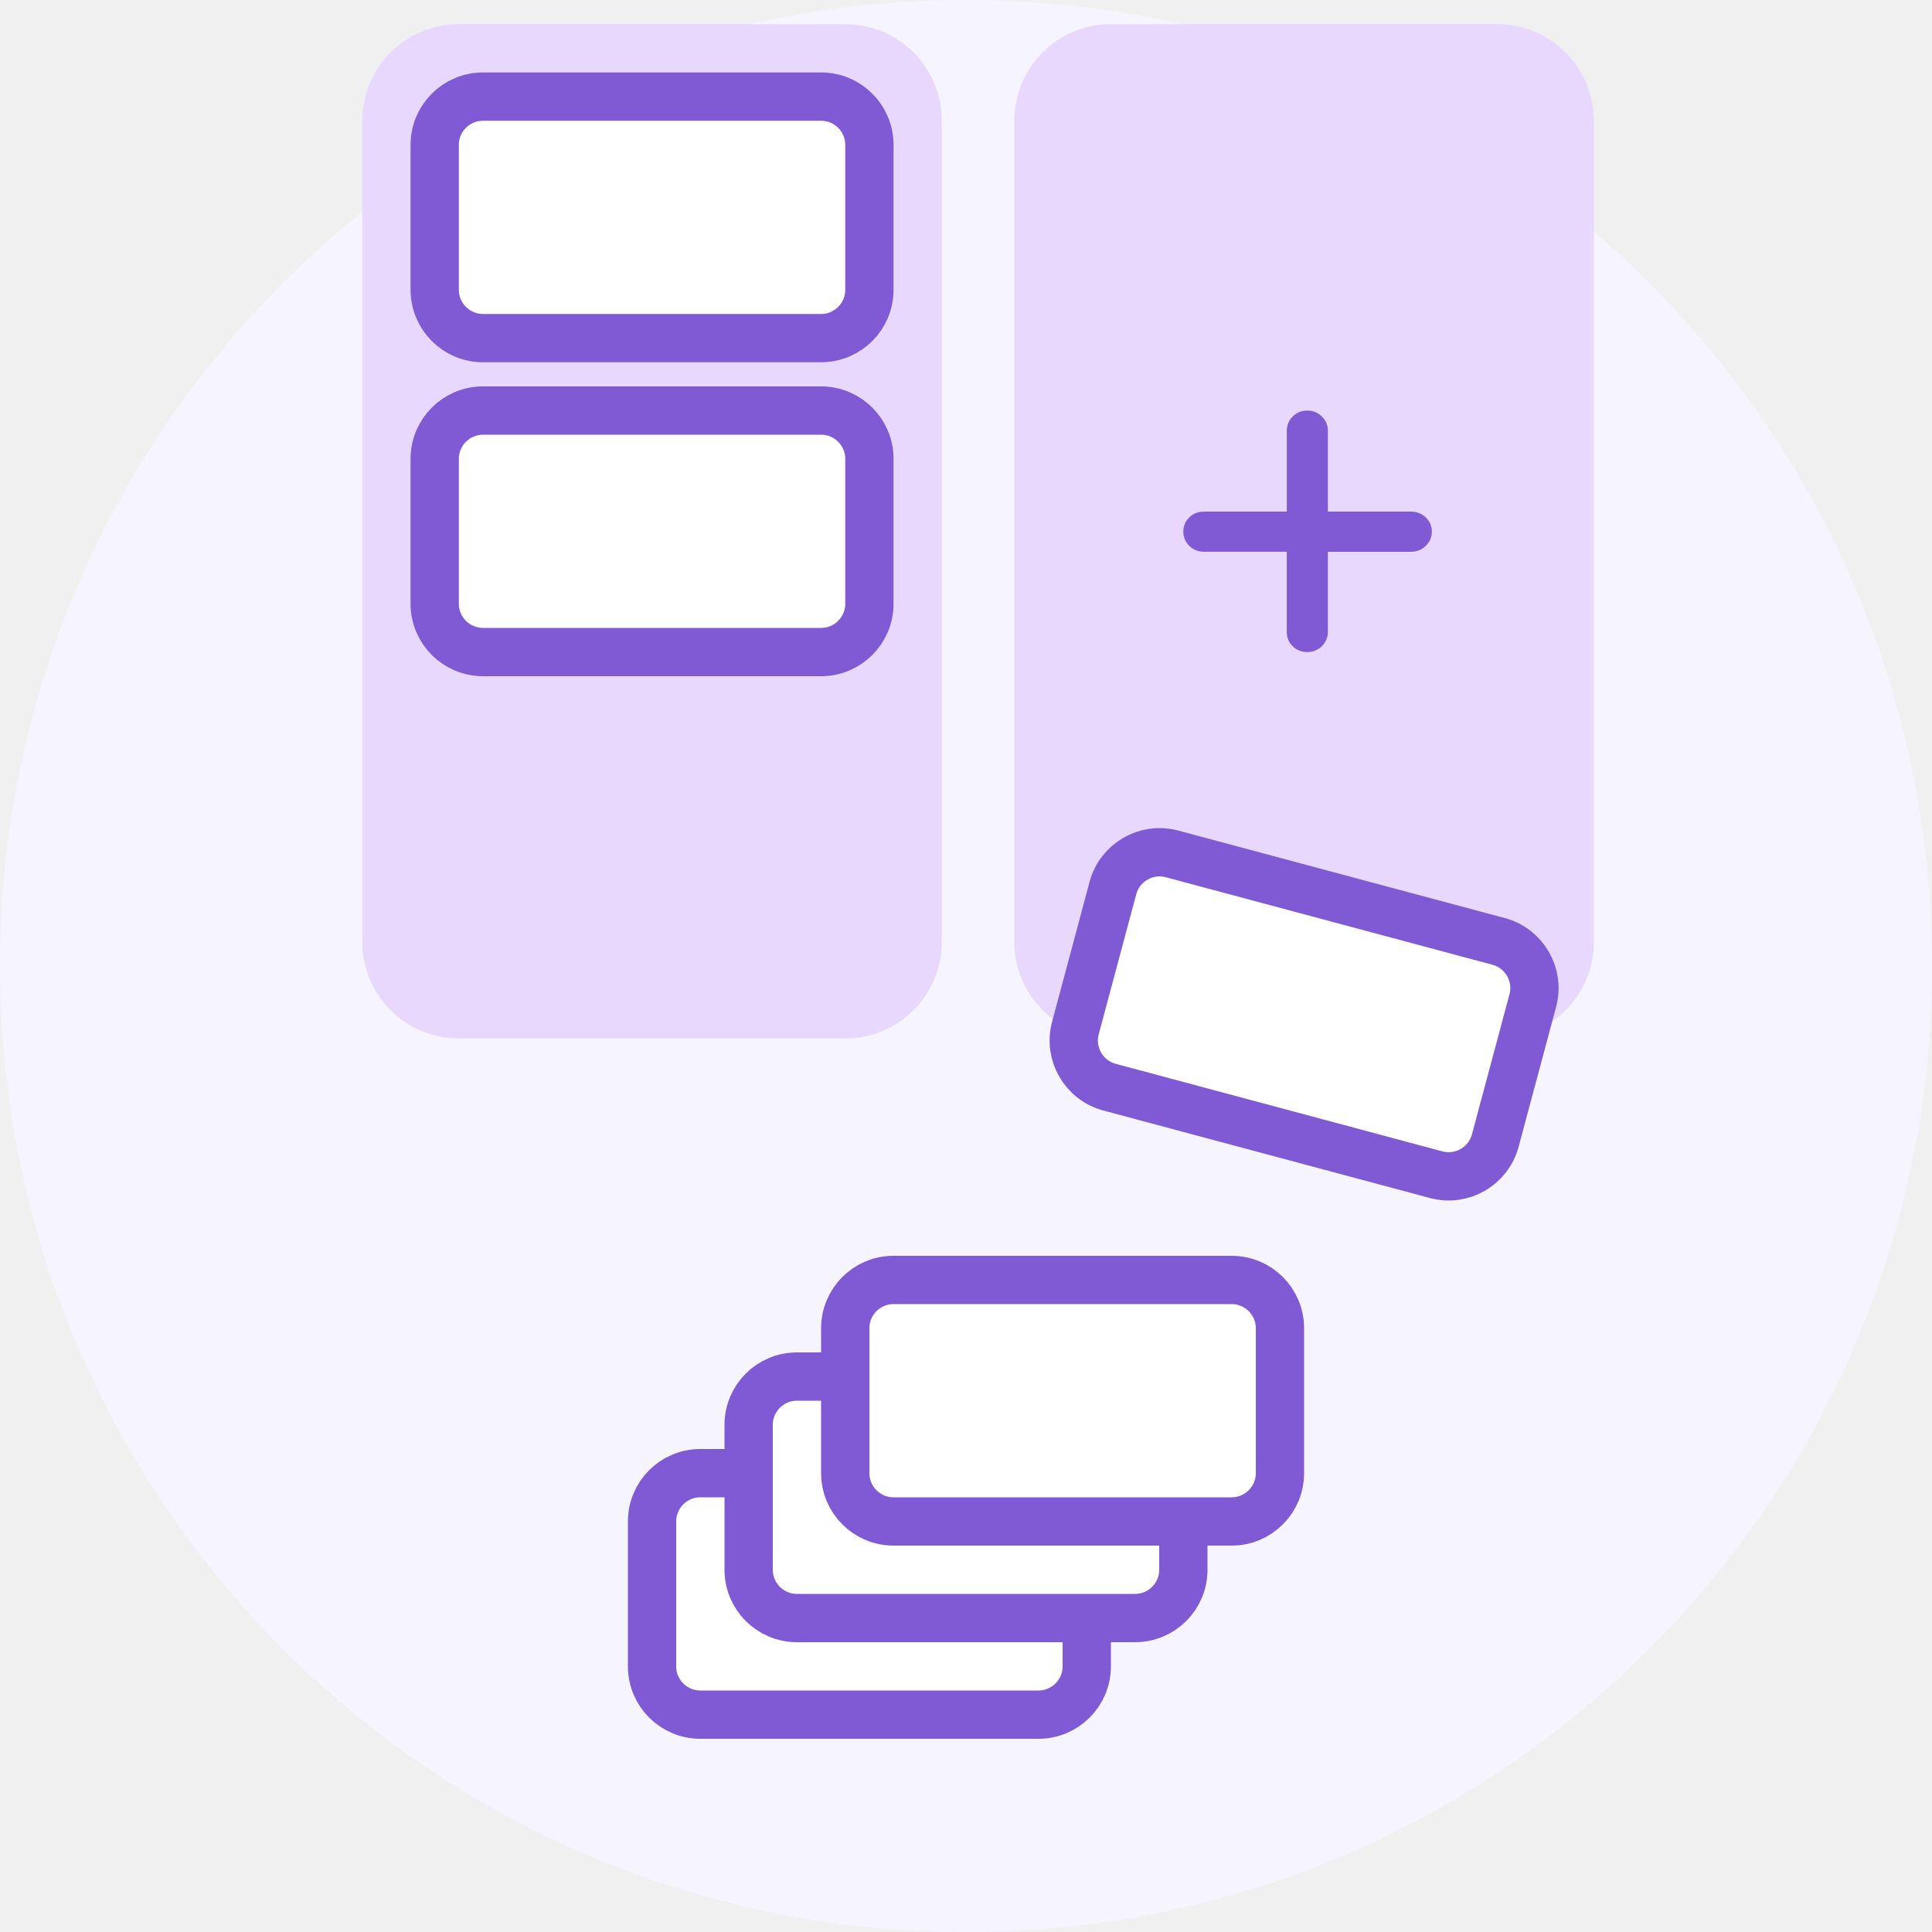
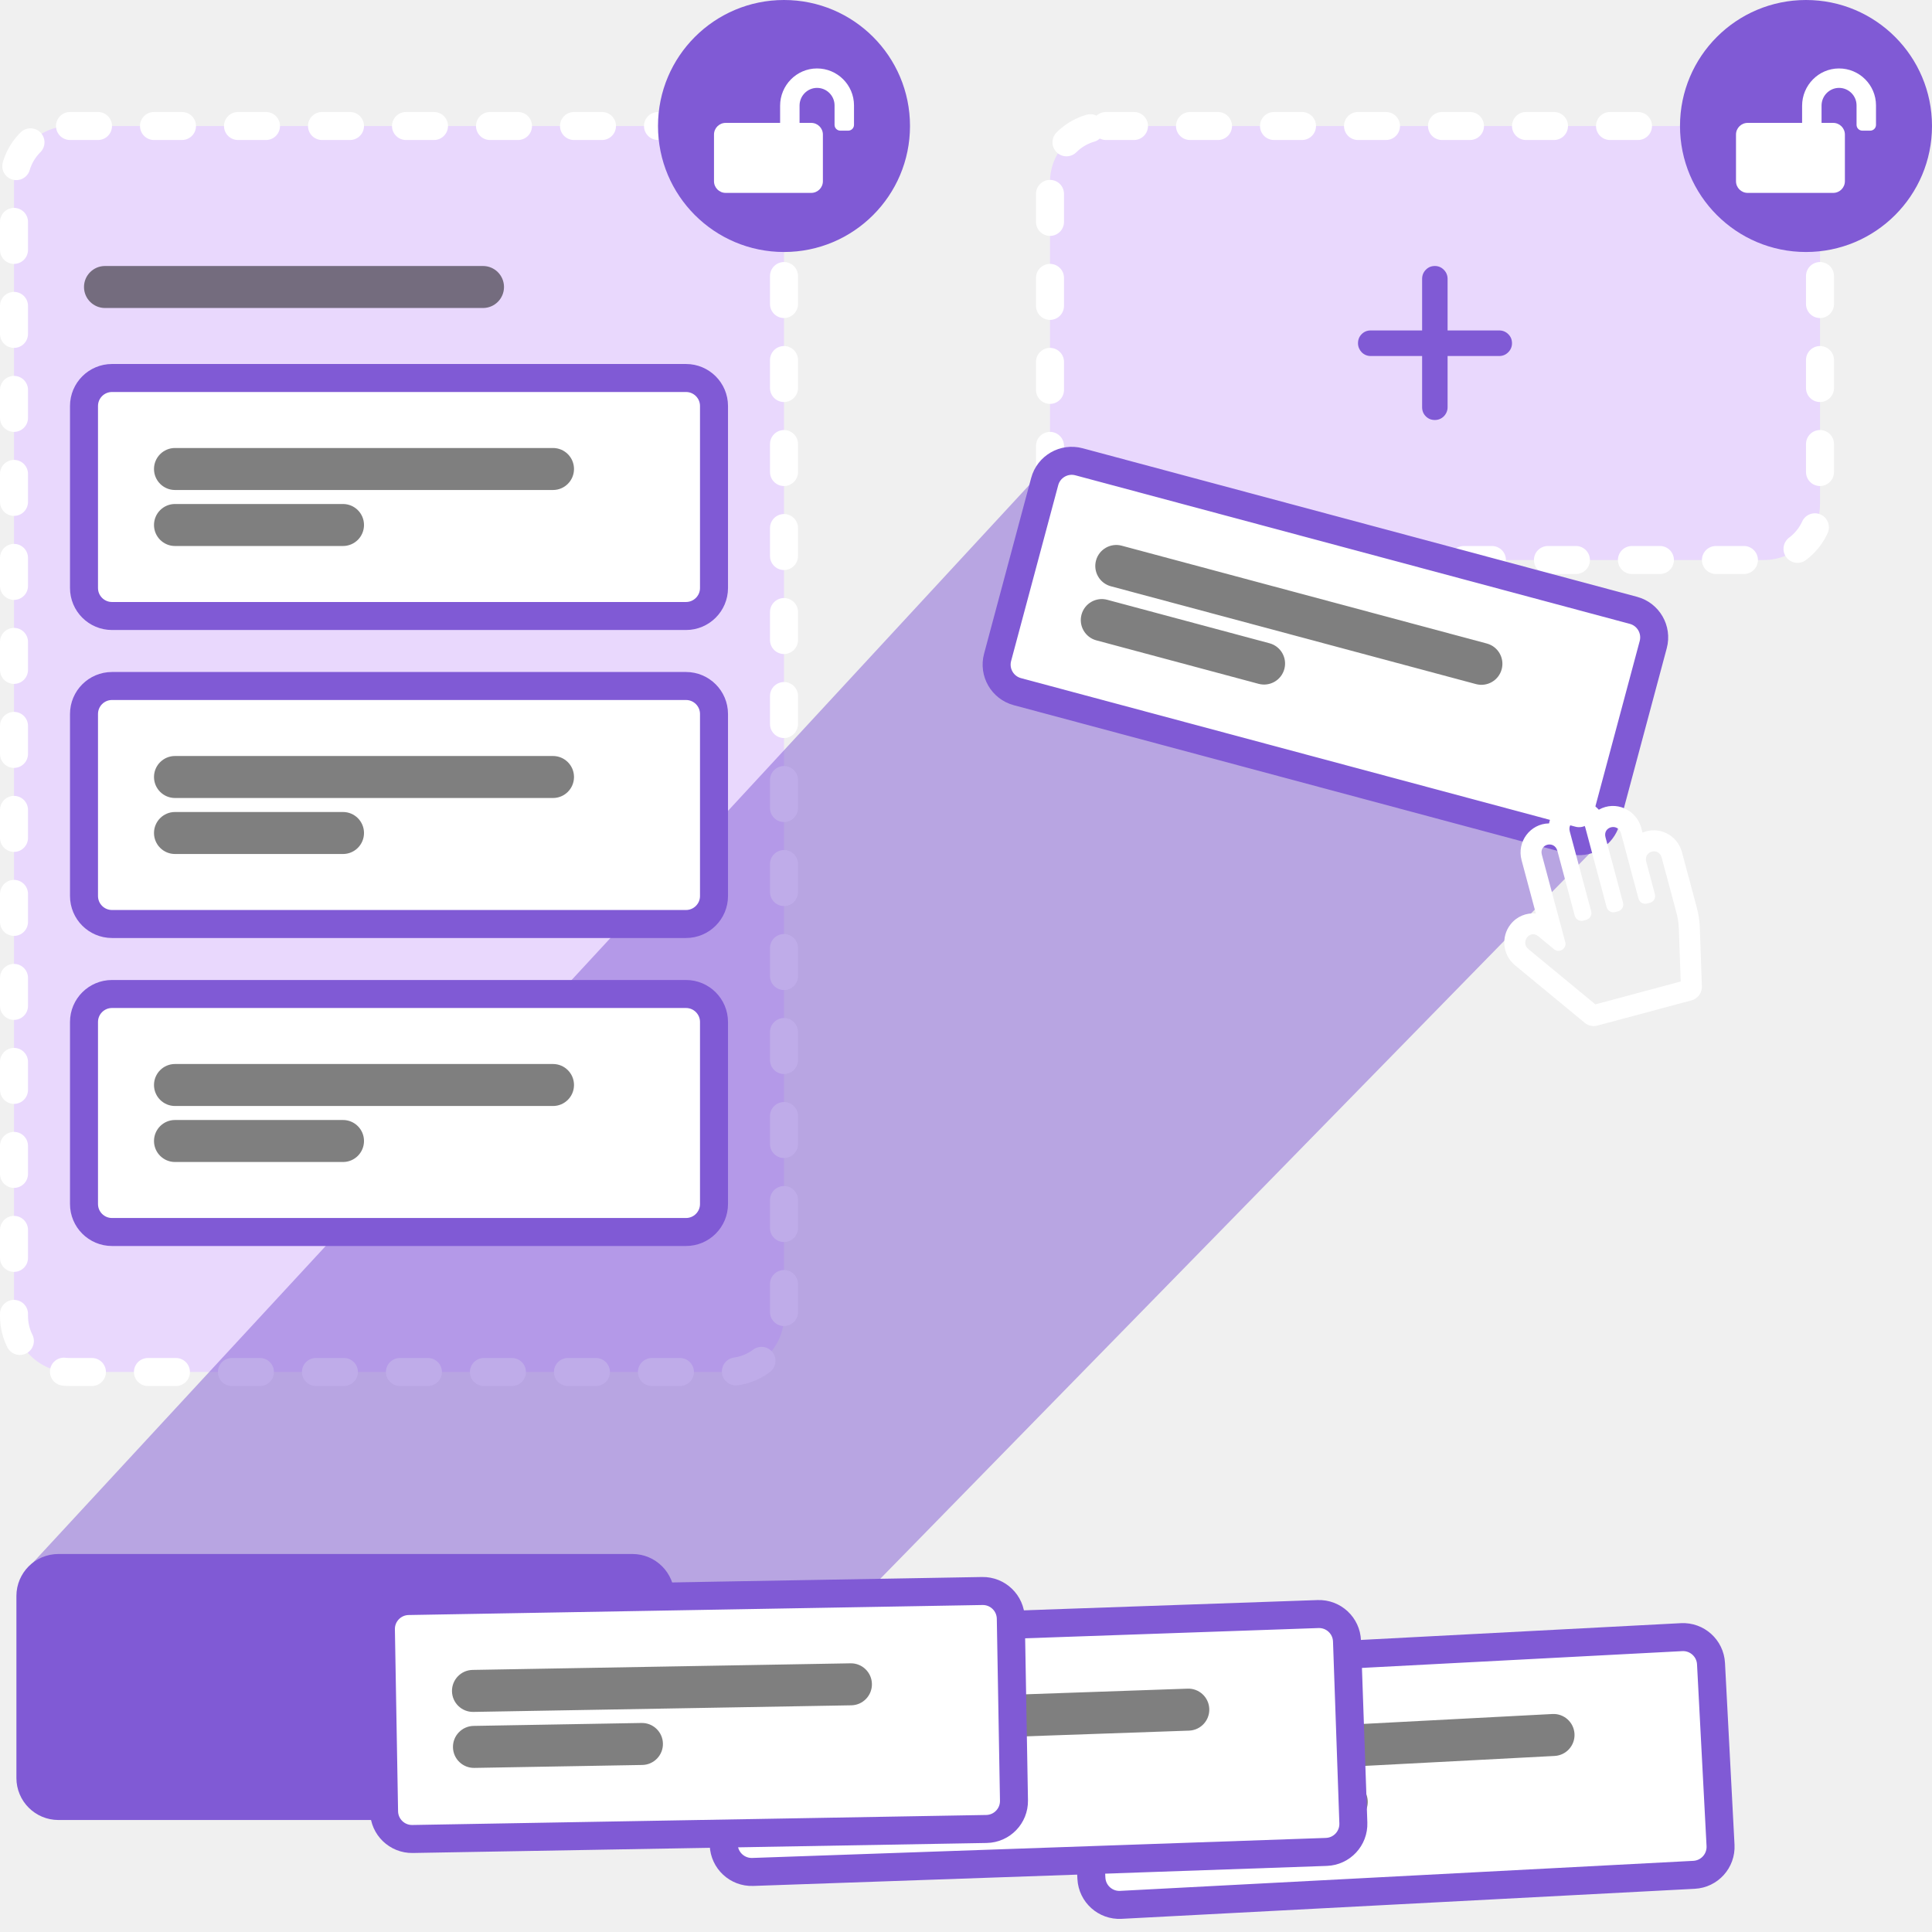
- <svg xmlns="http://www.w3.org/2000/svg" height="80" viewBox="0 0 80 80" width="80">
-   <g fill="none" fill-rule="evenodd">
-     <circle cx="40" cy="40" fill="#f6f5ff" r="40" />
-     <g transform="translate(42 1)">
-       <path d="m4 0h16c2.209 0 4 1.791 4 4v34c0 2.209-1.791 4-4 4h-16c-2.209 0-4-1.791-4-4v-34c0-2.209 1.791-4 4-4z" fill="#e9d8fd" />
-       <path d="m12.135 26c.12 0 .232-.022.335-.065.103-.043.194-.103.27-.18.077-.077.137-.165.18-.265s.065-.207.065-.32v-3.323h3.443c.24 0 .444-.082.611-.245s.25-.359.25-.586c0-.234-.083-.43-.25-.591-.167-.16-.37-.24-.611-.24h-3.443v-3.343c0-.234-.083-.432-.25-.596-.167-.163-.367-.245-.601-.245-.24 0-.442.082-.606.245-.163.163-.245.362-.245.596v3.343h-3.433c-.24 0-.442.08-.606.24-.163.16-.245.357-.245.591 0 .113.022.22.065.32s.103.189.18.265.167.137.27.18.215.065.335.065h3.433v3.323c0 .234.082.43.245.591.163.16.365.24.606.24z" fill="#805ad5" fill-rule="nonzero" />
-     </g>
-     <g transform="translate(15 1)">
-       <path d="m4 0h16c2.209 0 4 1.791 4 4v34c0 2.209-1.791 4-4 4h-16c-2.209 0-4-1.791-4-4v-34c0-2.209 1.791-4 4-4z" fill="#e9d8fd" />
-       <g fill="#fff" stroke="#805ad5" stroke-width="2">
-         <rect height="10" rx="2" width="18" x="3" y="16" />
-         <rect height="10" rx="2" width="18" x="3" y="3" />
+ <svg xmlns="http://www.w3.org/2000/svg" width="138px" height="138px" viewBox="0 0 138 138" version="1.1">
+   <g id="icons" stroke="none" stroke-width="1" fill="none" fill-rule="evenodd">
+     <g id="open-sort-icon" transform="translate(1, 0)">
+       <g id="open-group" transform="translate(0, 9)" fill="#E9D8FD" stroke="#FFFFFF" stroke-dasharray="2,4" stroke-linecap="round" stroke-linejoin="round" stroke-width="2">
+         <path d="M4,0 L51,0 C53.209,-4.05812251e-16 55,1.791 55,4 L55,85 C55,87.209 53.209,89 51,89 L4,89 C1.791,89 2.705415e-16,87.209 0,85 L0,4 C-2.705415e-16,1.791 1.791,4.05812251e-16 4,0 Z" />
      </g>
-     </g>
-     <g fill="#fff" stroke="#805ad5" stroke-width="2" transform="translate(27 34)">
-       <rect height="10" rx="2" width="18" y="27" />
-       <rect height="10" rx="2" width="18" x="4" y="23" />
-       <rect height="10" rx="2" width="18" x="8" y="19" />
-       <rect height="10" rx="2" transform="matrix(.9659258 .258819 -.258819 .9659258 2.990555 -6.715521)" width="18" x="18" y="3" />
+       <rect id="Rectangle" fill-opacity="0.5" fill="#000000" x="5" y="19" width="30" height="3" rx="1.5" />
+       <g id="open-group-copy" transform="translate(74, 9)" fill="#E9D8FD" stroke="#FFFFFF" stroke-dasharray="2,4" stroke-linecap="round" stroke-linejoin="round" stroke-width="2">
+         <path d="M4,0 L51,0 C53.209,-4.05812251e-16 55,1.791 55,4 L55,27 C55,29.209 53.209,31 51,31 L4,31 C1.791,31 2.705415e-16,29.209 0,27 L0,4 C-2.705415e-16,1.791 1.791,4.05812251e-16 4,0 Z" id="open-group" />
+       </g>
+       <path d="M101.489,30 C101.618,30 101.737,29.976 101.848,29.928 C101.958,29.881 102.055,29.815 102.137,29.73 C102.219,29.646 102.283,29.549 102.329,29.438 C102.376,29.328 102.399,29.211 102.399,29.086 L102.399,29.086 L102.399,25.43 L106.08,25.43 C106.337,25.43 106.554,25.341 106.732,25.161 C106.911,24.981 107,24.766 107,24.517 C107,24.26 106.911,24.043 106.732,23.867 C106.554,23.691 106.337,23.603 106.08,23.603 L106.08,23.603 L102.399,23.603 L102.399,19.925 C102.399,19.668 102.31,19.45 102.131,19.27 C101.953,19.09 101.739,19 101.489,19 C101.232,19 101.017,19.09 100.842,19.27 C100.667,19.45 100.58,19.668 100.58,19.925 L100.58,19.925 L100.58,23.603 L96.91,23.603 C96.653,23.603 96.437,23.691 96.262,23.867 C96.087,24.043 96,24.26 96,24.517 C96,24.641 96.023,24.759 96.07,24.869 C96.116,24.979 96.18,25.076 96.262,25.161 C96.344,25.245 96.44,25.311 96.551,25.359 C96.662,25.407 96.781,25.43 96.91,25.43 L96.91,25.43 L100.58,25.43 L100.58,29.086 C100.58,29.343 100.667,29.56 100.842,29.736 C101.017,29.912 101.232,30 101.489,30 Z" id="+" fill="#805AD5" fill-rule="nonzero" />
+       <g id="Group" transform="translate(1, 32)">
+         <path d="M74.666,0.812 L114.558,11.481 C115.625,11.766 116.259,12.862 115.974,13.93 C115.973,13.933 115.972,13.936 115.971,13.939 L112.137,27.999 C112.047,28.328 111.875,28.628 111.637,28.871 L45,97 L45,97 L2.84217094e-14,97 L2.84217094e-14,80 L72.681,1.386 C73.185,0.841 73.949,0.62 74.666,0.812 Z" id="card-shadow" fill-opacity="0.5" fill="#805AD5" />
+         <g transform="translate(75.58598, 86)" id="card-copy-5">
+           <g transform="translate(22.5, 8.5) rotate(-3) translate(-22.5, -8.5) " id="card">
+             <rect stroke="#805AD5" stroke-width="2" fill="#FFFFFF" x="0" y="0" width="45" height="17" rx="2" />
+             <rect id="Rectangle" fill-opacity="0.5" fill="#000000" x="5" y="5" width="30" height="3" rx="1.5" />
+             <rect id="Rectangle-Copy" fill-opacity="0.5" fill="#000000" x="5" y="9" width="15" height="3" rx="1.5" />
+           </g>
+         </g>
+         <g transform="translate(49.4549, 84)" id="card-copy-4">
+           <g transform="translate(22.5, 8.5) rotate(-2) translate(-22.5, -8.5) " id="card">
+             <rect stroke="#805AD5" stroke-width="2" fill="#FFFFFF" x="0" y="0" width="45" height="17" rx="2" />
+             <rect id="Rectangle" fill-opacity="0.5" fill="#000000" x="5" y="5" width="30" height="3" rx="1.5" />
+             <rect id="Rectangle-Copy" fill-opacity="0.5" fill="#000000" x="5" y="9" width="15" height="3" rx="1.5" />
+           </g>
+         </g>
+         <g id="card-copy-3" transform="translate(0.17196, 80)" fill="#805AD5" stroke="#805AD5" stroke-width="2">
+           <g id="card">
+             <rect x="0" y="0" width="45" height="17" rx="2" />
+           </g>
+         </g>
+         <g transform="translate(25.31688, 82)" id="card-copy-3">
+           <g transform="translate(22.5, 8.5) rotate(-1) translate(-22.5, -8.5) " id="card">
+             <rect stroke="#805AD5" stroke-width="2" fill="#FFFFFF" x="0" y="0" width="45" height="17" rx="2" />
+             <rect id="Rectangle" fill-opacity="0.5" fill="#000000" x="5" y="5" width="30" height="3" rx="1.5" />
+             <rect id="Rectangle-Copy" fill-opacity="0.5" fill="#000000" x="5" y="9" width="15" height="3" rx="1.5" />
+           </g>
+         </g>
+         <g transform="translate(70.17196, 6)" id="card-copy-2">
+           <g transform="translate(22.5, 8.5) rotate(15) translate(-22.5, -8.5) " id="card">
+             <rect stroke="#805AD5" stroke-width="2" fill="#FFFFFF" x="0" y="0" width="45" height="17" rx="2" />
+             <rect id="Rectangle" fill-opacity="0.5" fill="#000000" x="5" y="5" width="30" height="3" rx="1.5" />
+             <rect id="Rectangle-Copy" fill-opacity="0.5" fill="#000000" x="5" y="9" width="15" height="3" rx="1.5" />
+           </g>
+         </g>
+         <g transform="translate(104, 25)" fill="#FFFFFF" id="Icon/Hands/Hand-Paper-(Outline)">
+           <g transform="translate(8, 8) rotate(-15) translate(-8, -8) ">
+             <path d="M12.643,3.52 L12.643,3.182 C12.643,1.819 11.377,0.785 10.048,1.133 C9.247,-0.413 7.108,-0.349 6.361,1.157 C5.071,0.827 3.786,1.811 3.786,3.187 L3.786,7.129 C3.162,6.897 2.432,6.971 1.846,7.406 C0.928,8.087 0.727,9.385 1.391,10.317 L5.14,15.58 C5.328,15.844 5.631,16 5.954,16 L12.92,16 C13.386,16 13.79,15.678 13.894,15.225 L14.838,11.132 C14.945,10.664 15,10.185 15,9.705 L15,5.594 C15,4.324 13.89,3.344 12.643,3.52 Z M13.5,9.705 C13.5,10.072 13.458,10.438 13.376,10.795 L12.522,14.5 L6.212,14.5 L2.612,9.447 C2.161,8.814 3.082,8.11 3.531,8.741 L4.379,9.931 C4.66,10.325 5.286,10.127 5.286,9.64 L5.286,3.187 C5.286,2.386 6.429,2.412 6.429,3.209 L6.429,8 C6.429,8.276 6.652,8.5 6.929,8.5 L7.143,8.5 C7.419,8.5 7.643,8.276 7.643,8 L7.643,2.094 C7.643,1.292 8.786,1.318 8.786,2.115 L8.786,8 C8.786,8.276 9.01,8.5 9.286,8.5 L9.5,8.5 C9.776,8.5 10,8.276 10,8 L10,3.16 C10,2.358 11.143,2.385 11.143,3.182 L11.143,8 C11.143,8.276 11.367,8.5 11.643,8.5 L11.857,8.5 C12.133,8.5 12.357,8.276 12.357,8 L12.357,5.615 C12.357,4.795 13.5,4.814 13.5,5.594 L13.5,9.705 L13.5,9.705 Z" />
+           </g>
+         </g>
+       </g>
+       <g id="card" transform="translate(5, 27)">
+         <rect stroke="#805AD5" stroke-width="2" fill="#FFFFFF" x="0" y="0" width="45" height="17" rx="2" />
+         <rect id="Rectangle" fill-opacity="0.5" fill="#000000" x="5" y="5" width="30" height="3" rx="1.5" />
+         <rect id="Rectangle-Copy" fill-opacity="0.5" fill="#000000" x="5" y="9" width="15" height="3" rx="1.5" />
+       </g>
+       <g id="card" transform="translate(5, 49)">
+         <rect stroke="#805AD5" stroke-width="2" fill="#FFFFFF" x="0" y="0" width="45" height="17" rx="2" />
+         <rect id="Rectangle" fill-opacity="0.5" fill="#000000" x="5" y="5" width="30" height="3" rx="1.5" />
+         <rect id="Rectangle-Copy" fill-opacity="0.5" fill="#000000" x="5" y="9" width="15" height="3" rx="1.5" />
+       </g>
+       <g id="card" transform="translate(5, 71)">
+         <rect stroke="#805AD5" stroke-width="2" fill="#FFFFFF" x="0" y="0" width="45" height="17" rx="2" />
+         <rect id="Rectangle" fill-opacity="0.5" fill="#000000" x="5" y="5" width="30" height="3" rx="1.5" />
+         <rect id="Rectangle-Copy" fill-opacity="0.5" fill="#000000" x="5" y="9" width="15" height="3" rx="1.5" />
+       </g>
+       <g id="Group" transform="translate(46, 0)">
+         <circle id="Oval" fill="#805AD5" cx="9" cy="9" r="9" />
+         <path d="M11.352,4.889 C9.894,4.894 8.722,6.095 8.722,7.554 L8.722,8.778 L4.833,8.778 C4.373,8.778 4,9.151 4,9.611 L4,12.944 C4,13.405 4.373,13.778 4.833,13.778 L10.944,13.778 C11.405,13.778 11.778,13.405 11.778,12.944 L11.778,9.611 C11.778,9.151 11.405,8.778 10.944,8.778 L10.111,8.778 L10.111,7.543 C10.111,6.856 10.661,6.285 11.349,6.278 C12.043,6.271 12.611,6.835 12.611,7.528 L12.611,8.917 C12.611,9.148 12.797,9.333 13.028,9.333 L13.583,9.333 C13.814,9.333 14,9.148 14,8.917 L14,7.528 C14,6.069 12.811,4.884 11.352,4.889 Z" id="Icon/Security/Lock-Open" fill="#FFFFFF" />
+       </g>
+       <g id="Group" transform="translate(119, 0)">
+         <circle id="Oval" fill="#805AD5" cx="9" cy="9" r="9" />
+         <path d="M11.352,4.889 C9.894,4.894 8.722,6.095 8.722,7.554 L8.722,8.778 L4.833,8.778 C4.373,8.778 4,9.151 4,9.611 L4,12.944 C4,13.405 4.373,13.778 4.833,13.778 L10.944,13.778 C11.405,13.778 11.778,13.405 11.778,12.944 L11.778,9.611 C11.778,9.151 11.405,8.778 10.944,8.778 L10.111,8.778 L10.111,7.543 C10.111,6.856 10.661,6.285 11.349,6.278 C12.043,6.271 12.611,6.835 12.611,7.528 L12.611,8.917 C12.611,9.148 12.797,9.333 13.028,9.333 L13.583,9.333 C13.814,9.333 14,9.148 14,8.917 L14,7.528 C14,6.069 12.811,4.884 11.352,4.889 Z" id="Icon/Security/Lock-Open" fill="#FFFFFF" />
+       </g>
    </g>
  </g>
</svg>
